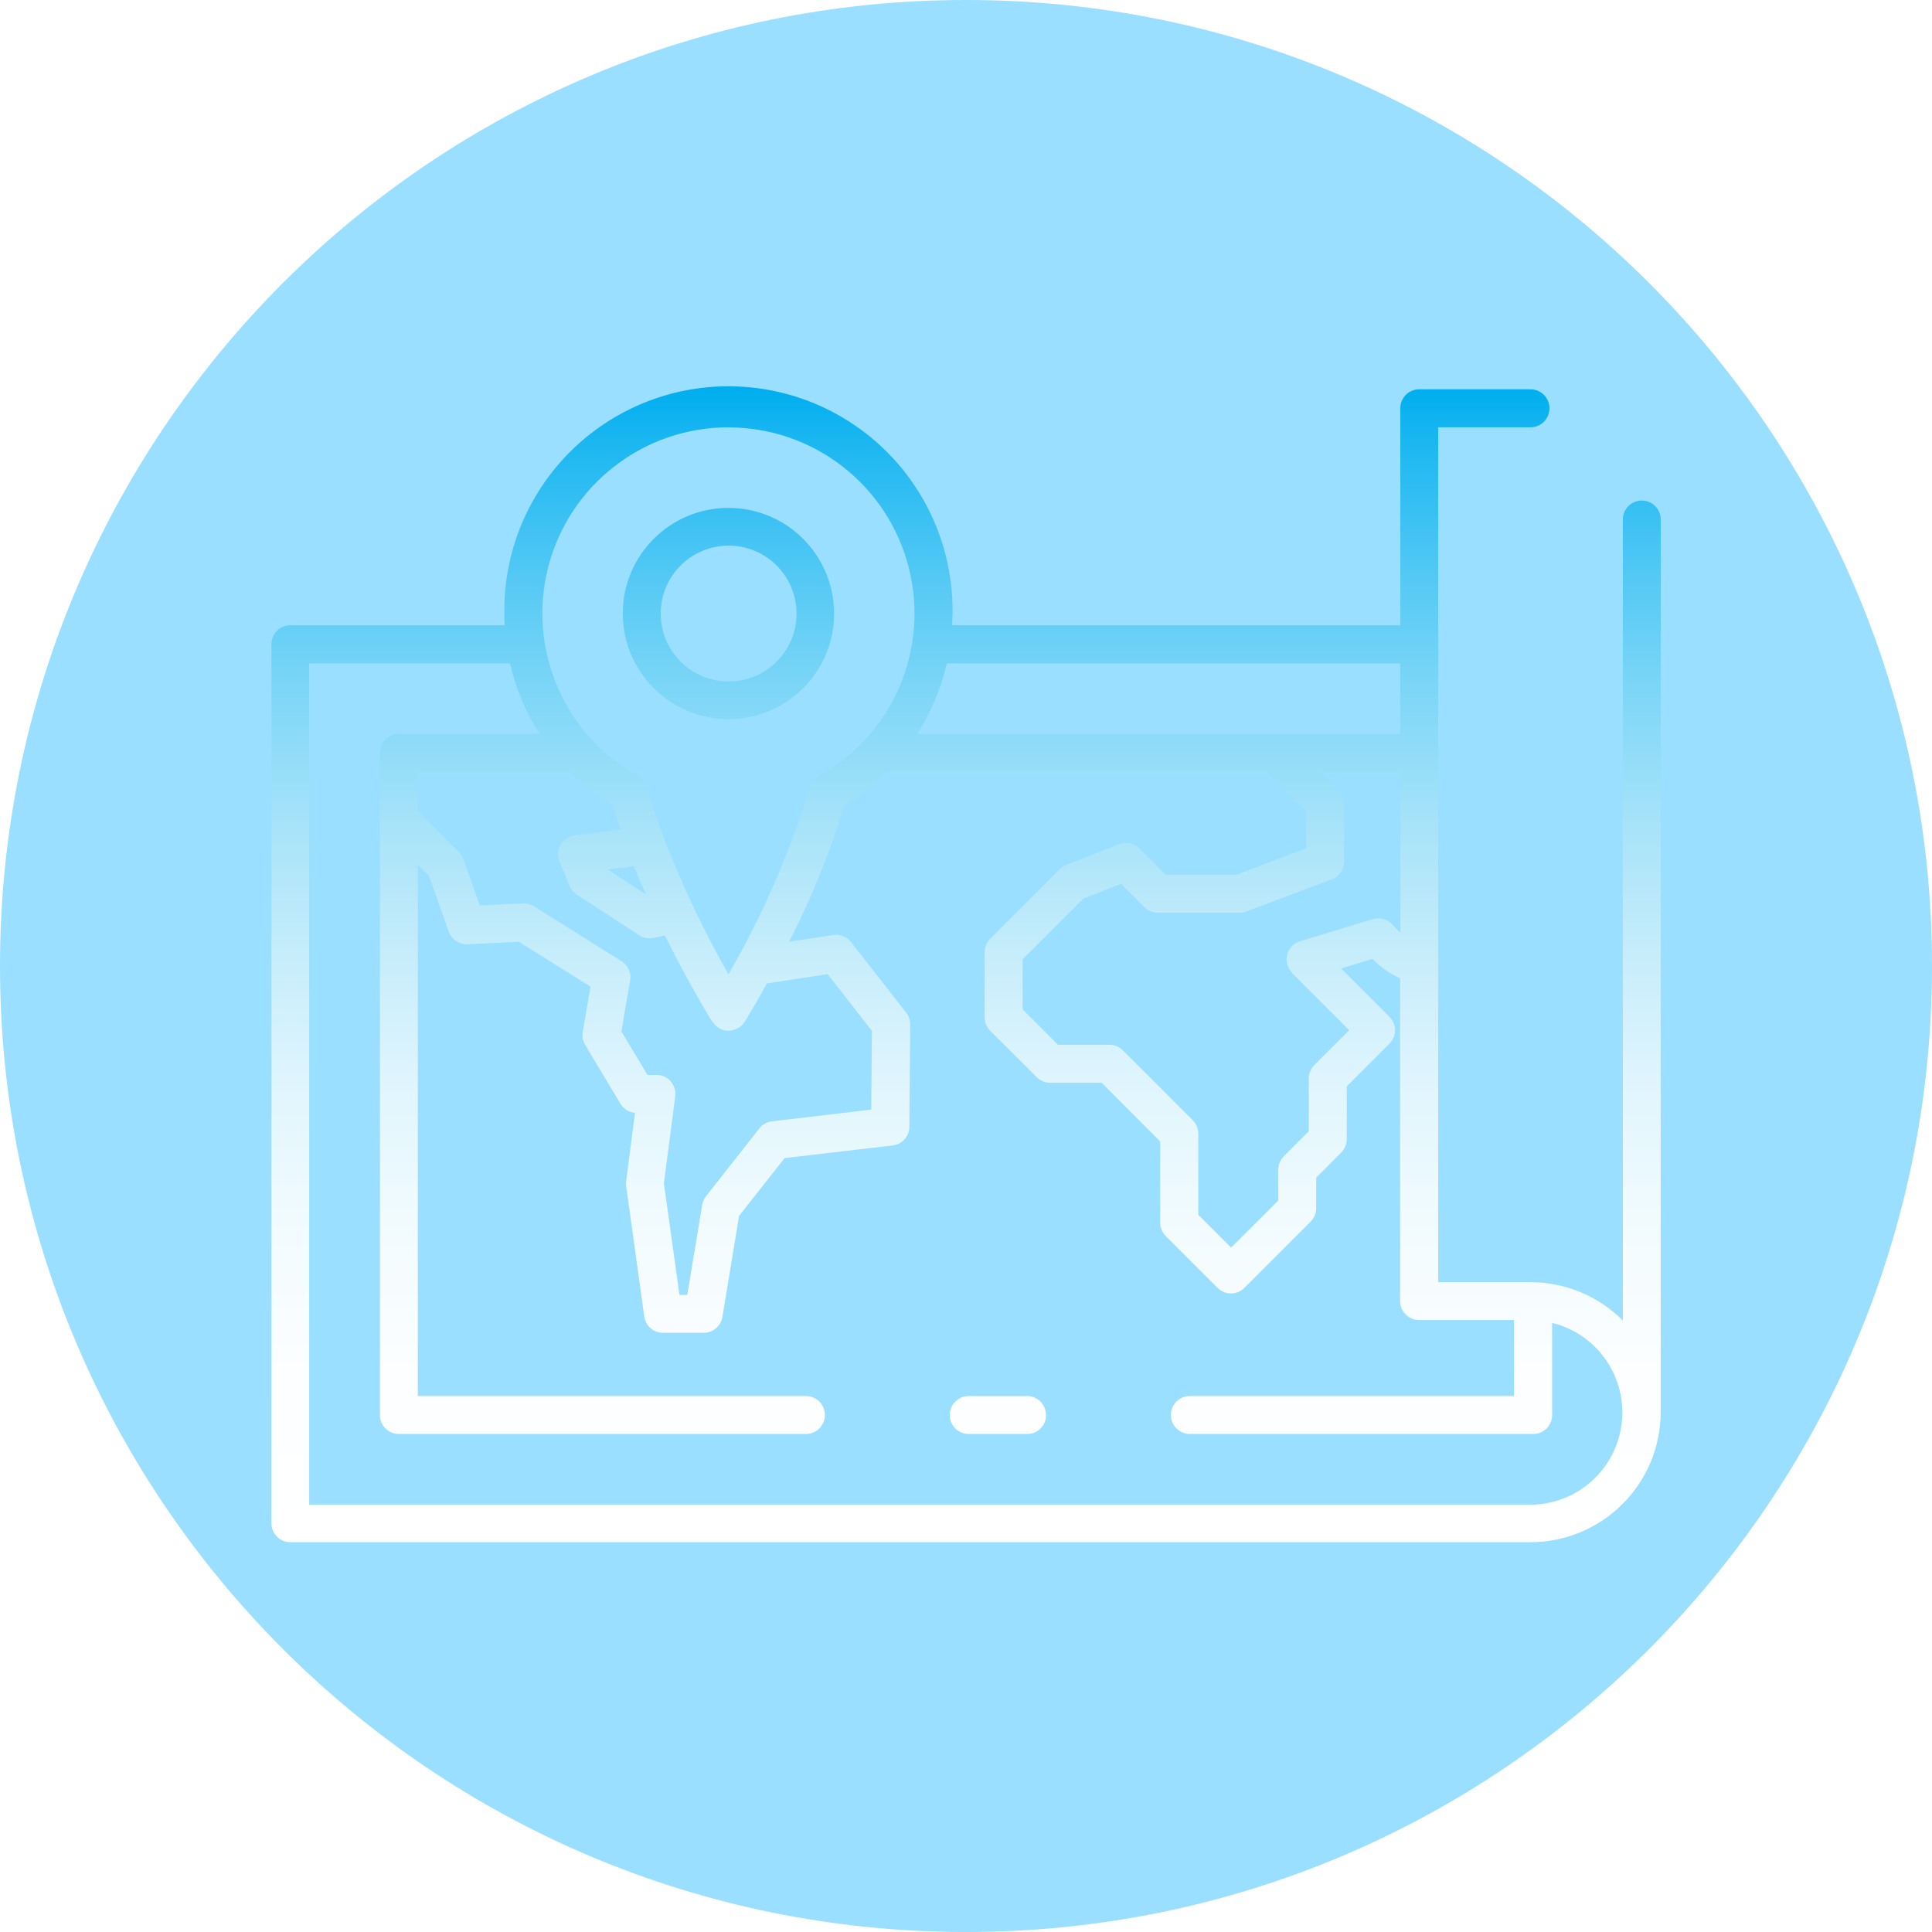
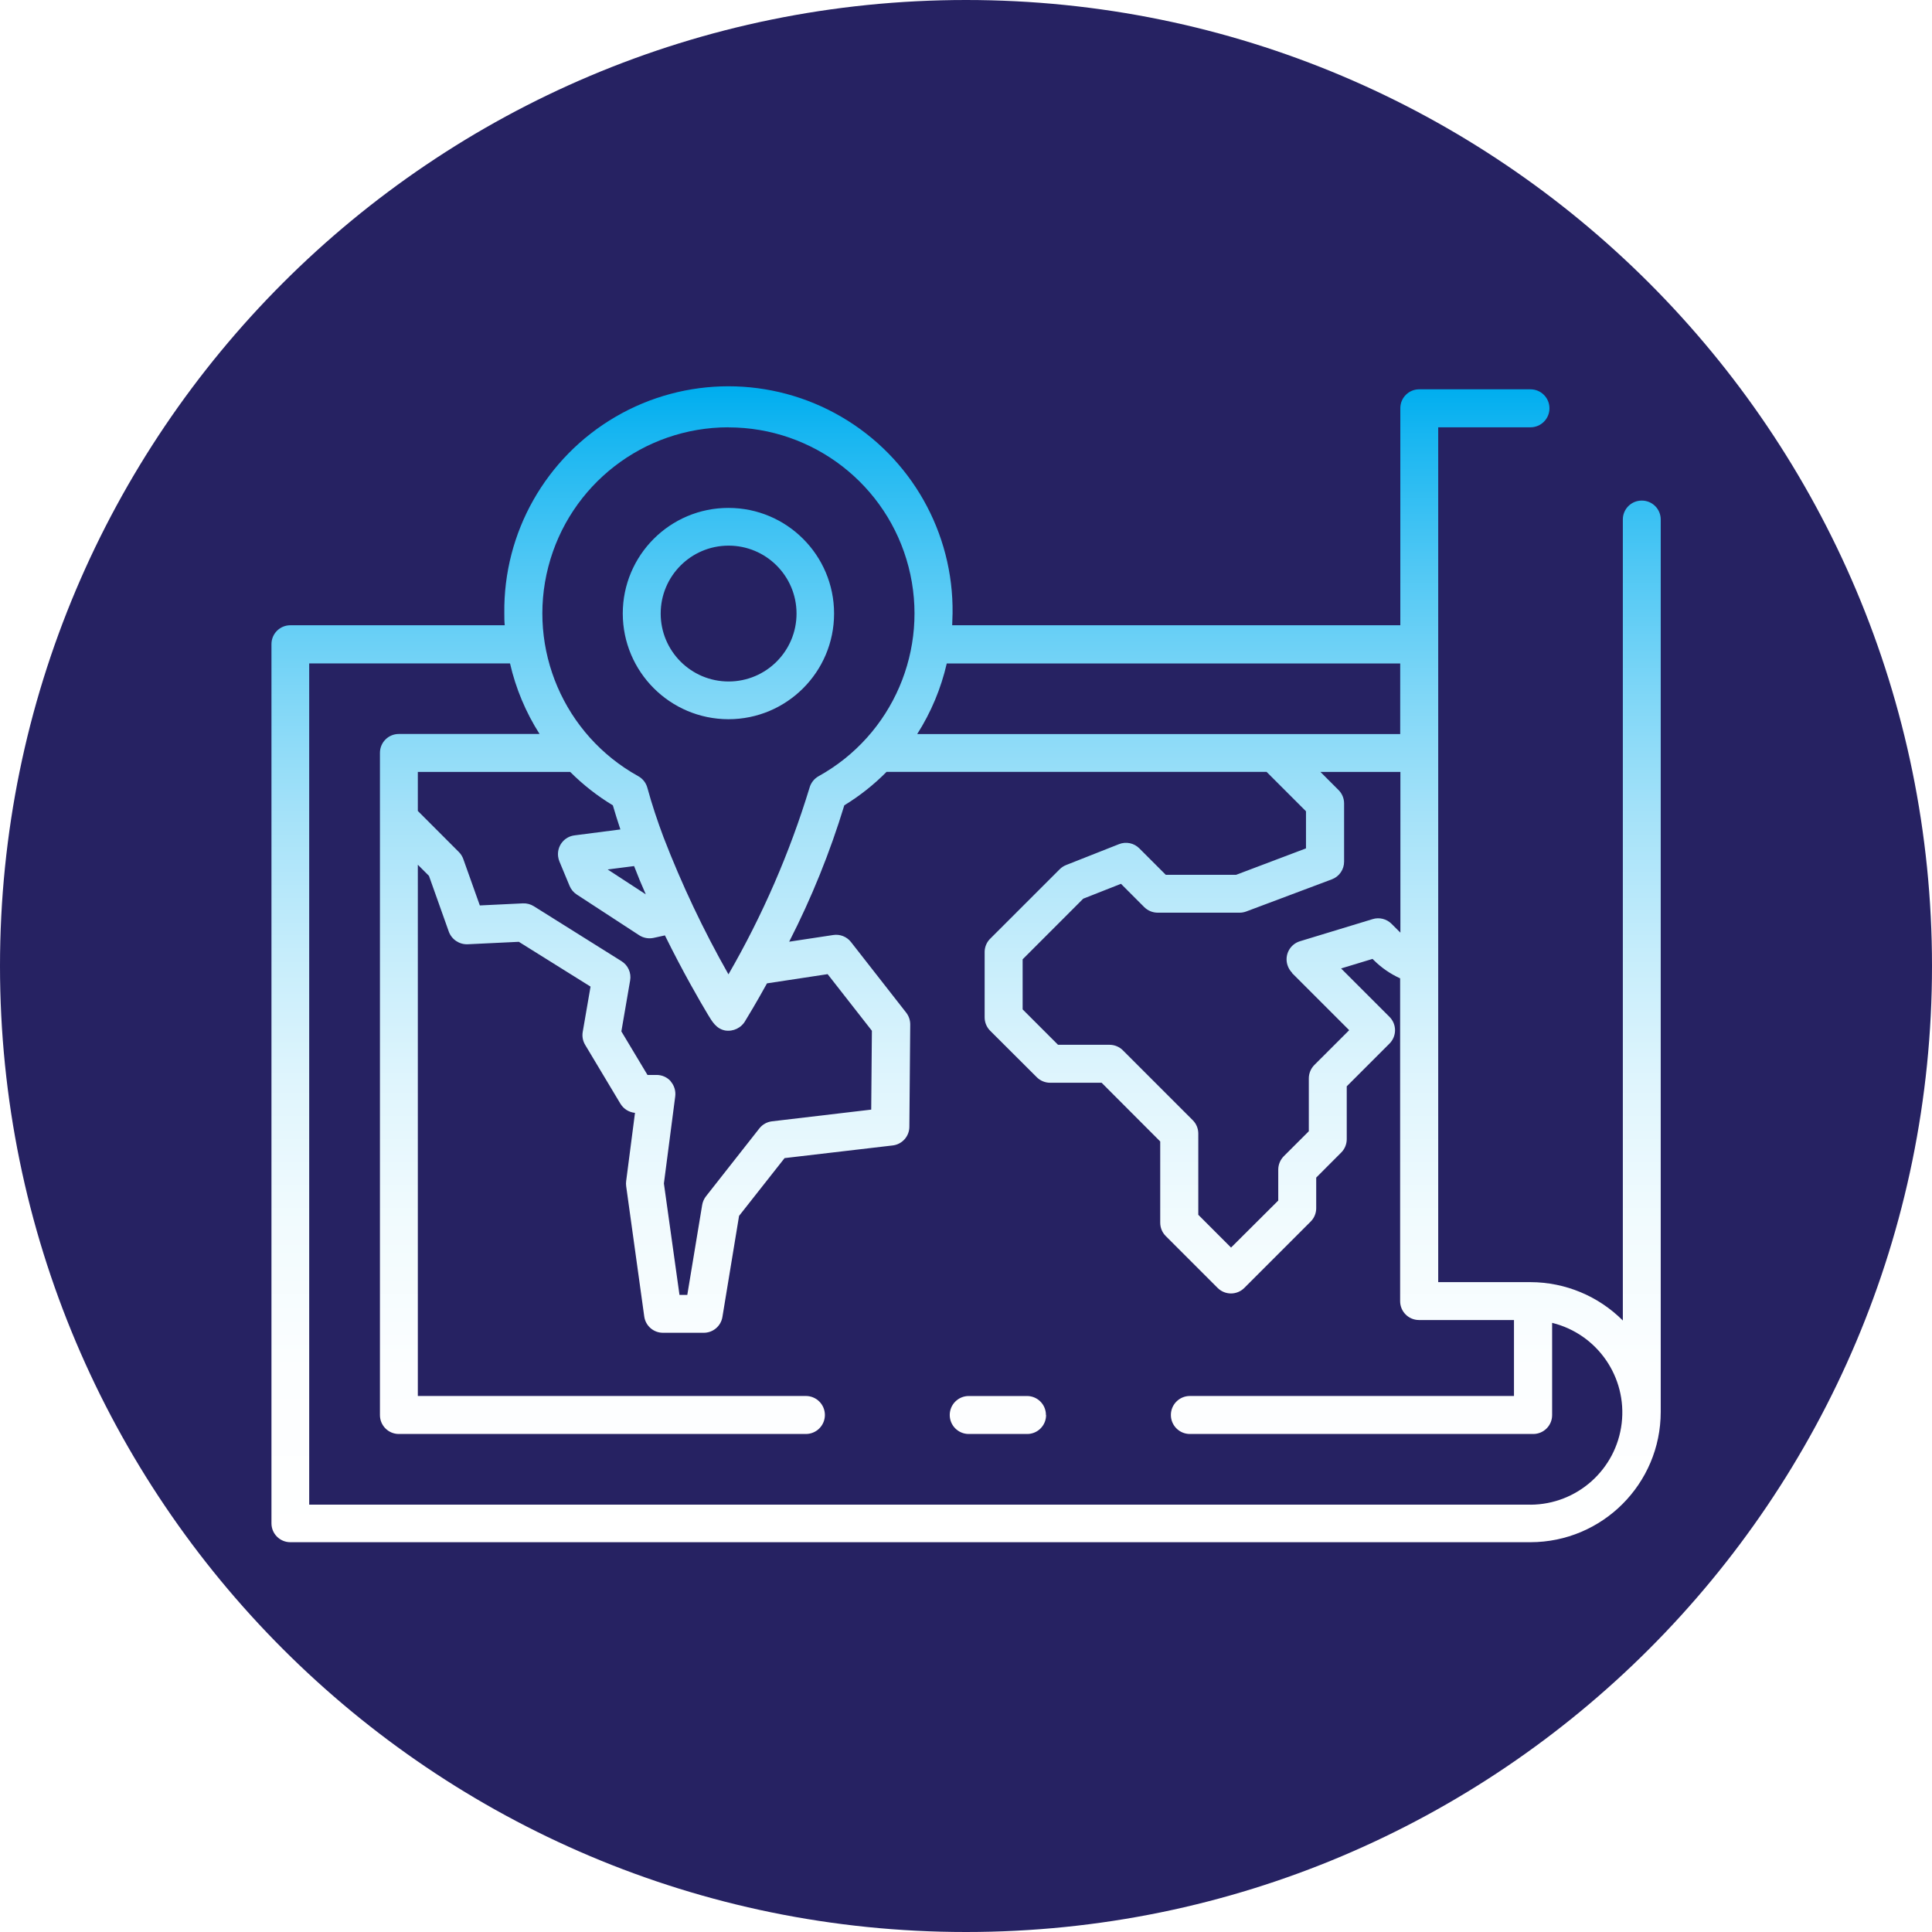
<svg xmlns="http://www.w3.org/2000/svg" id="Capa_1" data-name="Capa 1" viewBox="0 0 512 512">
  <defs>
-     <style>.cls-1{fill:#9ADFFF;}.cls-2{fill:url(#linear-gradient);}</style>
+     <style>.cls-1{fill:#262262;}.cls-2{fill:url(#linear-gradient);}</style>
    <linearGradient id="linear-gradient" x1="76.27" y1="374.09" x2="76.27" y2="450.5" gradientTransform="matrix(4, 0, 0, -4, -50, 1908)" gradientUnits="userSpaceOnUse">
      <stop offset="0" stop-color="#fff" />
      <stop offset="0.15" stop-color="#fcfeff" />
      <stop offset="0.28" stop-color="#f1fbfe" />
      <stop offset="0.4" stop-color="#dff5fd" />
      <stop offset="0.51" stop-color="#c6edfb" />
      <stop offset="0.63" stop-color="#a5e2f9" />
      <stop offset="0.74" stop-color="#7dd6f7" />
      <stop offset="0.85" stop-color="#4ec7f4" />
      <stop offset="0.96" stop-color="#18b6f1" />
      <stop offset="1" stop-color="#00aeef" />
    </linearGradient>
  </defs>
  <circle class="cls-1" cx="256" cy="256" r="256" />
  <g id="Layer_2" data-name="Layer 2">
    <path class="cls-2" d="M434.13,135.5a5,5,0,0,0-5,5V352.79a34.69,34.69,0,0,0-24.45-10.17H380.2V116.08h24.45a5,5,0,0,0,0-10.07H375.16a5,5,0,0,0-5,5v57.53H251.4c0-1.06.1-2.11.1-3.16a59.4,59.4,0,1,0-118.79,0c0,1.06,0,2.12.11,3.16H76a5,5,0,0,0-5,5v233a5,5,0,0,0,5,5H404.65a34.56,34.56,0,0,0,34.52-34.52V140.53A5,5,0,0,0,434.13,135.5Zm-92.7,125.17,15.18,15.18-9.23,9.22a5.07,5.07,0,0,0-1.47,3.56v14l-6.62,6.61a5.08,5.08,0,0,0-1.48,3.56V321L325.3,333.46l-8.68-8.69V303.26a5,5,0,0,0-1.47-3.56l-18.5-18.5a5,5,0,0,0-3.56-1.48H279.45l-9.38-9.38V257.07L286.13,241l10-3.94,6.17,6.18a5.07,5.07,0,0,0,3.56,1.47h21.7a5,5,0,0,0,1.77-.32L352,235.88a5,5,0,0,0,3.26-4.71v-15.4a5,5,0,0,0-1.47-3.56l-4.8-4.8h21.19V250l-2.34-2.33a5,5,0,0,0-5-1.26l-19.25,5.86a5,5,0,0,0-3.35,6.28,5.12,5.12,0,0,0,1.25,2.1Zm28.7-82v18.7h-128a59.55,59.55,0,0,0,7.83-18.7Zm-178-62.57A49.31,49.31,0,0,1,216,208.54a5.07,5.07,0,0,0-2.41,3.08,236.8,236.8,0,0,1-21.48,49.43,271.11,271.11,0,0,1-17.21-36.34c-1.61-4.3-3.07-8.66-4.28-13.09a5,5,0,0,0-2.41-3.08,49.32,49.32,0,0,1,23.9-92.46ZM176.86,289.44a5,5,0,0,0-3.78-1.73h-2.43l-6.92-11.54,2.32-13.49a5,5,0,0,0-2.3-5.13L140.53,243a5.07,5.07,0,0,0-2.91-.76l-11.4.55-4.38-12.29a5,5,0,0,0-1.18-1.87l-10.87-10.88V207.41h40.38a59.31,59.31,0,0,0,11.3,8.85c.62,2.14,1.3,4.27,2,6.39l-12.14,1.57a5,5,0,0,0-4.36,5.63,5.15,5.15,0,0,0,.34,1.28L150,237.6a5,5,0,0,0,1.91,2.3l16.54,10.79a5.08,5.08,0,0,0,3.82.7l3-.66c4.83,9.8,9.27,17.44,11.35,20.91,1.15,1.9,2.23,3.83,4.61,4.29a5.2,5.2,0,0,0,5.39-2.65c.68-1.11,2.83-4.64,5.7-9.84L218.39,261l11.73,15-.18,20.9L203.66,300a5,5,0,0,0-3.37,1.89l-14.15,18a5.13,5.13,0,0,0-1,2.3L181.2,346h-2.07L175,316.47l3-23.06a5.08,5.08,0,0,0-1.21-4Zm-6.66-49.59-10.1-6.59,7-.9Q168.56,236.17,170.2,239.85ZM404.65,401.59H81V178.65h53.22a59.55,59.55,0,0,0,7.83,18.7H104.75a5,5,0,0,0-5,5V377.86a5,5,0,0,0,5,5H212.63a5,5,0,0,0,0-10.07H109.79V232l2.95,2.95L118,249.74a5.11,5.11,0,0,0,5,3.34l13.56-.65,19,11.87-2.07,12a5,5,0,0,0,.65,3.45l9.34,15.59a5.07,5.07,0,0,0,3.86,2.42L165,315.83a5.08,5.08,0,0,0,0,1.35l4.79,34.52a5,5,0,0,0,5,4.34h10.72a5,5,0,0,0,5-4.21l4.41-26.77,12.06-15.31,28.62-3.35a5,5,0,0,0,4.45-4.95l.23-27.1a5.06,5.06,0,0,0-1.07-3.15l-14.62-18.7a5,5,0,0,0-4.72-1.87l-11.67,1.77a220.05,220.05,0,0,0,14.61-36.14A59.38,59.38,0,0,0,234,207.4H334.72l10.44,10.44v9.83l-18.51,7H308l-7-7a5,5,0,0,0-5.4-1.12l-14,5.53a5,5,0,0,0-1.72,1.13l-18.29,18.28A5,5,0,0,0,260,255v17.44a5,5,0,0,0,1.47,3.56L273.8,288.3a5,5,0,0,0,3.55,1.48H291l15.53,15.56v21.52a5,5,0,0,0,1.48,3.56l13.71,13.71a5,5,0,0,0,7.12,0h0l17.55-17.55a5,5,0,0,0,1.48-3.55v-8.12l6.61-6.62a5,5,0,0,0,1.48-3.56v-14l11.31-11.31a5,5,0,0,0,0-7.12h0l-12.81-12.81,8.34-2.53.37.37a23.89,23.89,0,0,0,6.94,4.78v85.55a5,5,0,0,0,5,5h25.17v20.13H314.39a5,5,0,0,0,0,10.07h91a5,5,0,0,0,5-5V353.41a24.45,24.45,0,0,1-5.75,48.19ZM192.1,193.44a28,28,0,1,0-28-28h0A28.05,28.05,0,0,0,192.1,193.44Zm0-46a18,18,0,1,1-17.95,18h0a18,18,0,0,1,17.95-18Zm84.18,230.42a5,5,0,0,1-5,5H255.78a5,5,0,1,1,0-10.06h15.46a5,5,0,0,1,5,5Z" transform="translate(0.94 -2.84)" />
  </g>
</svg>
